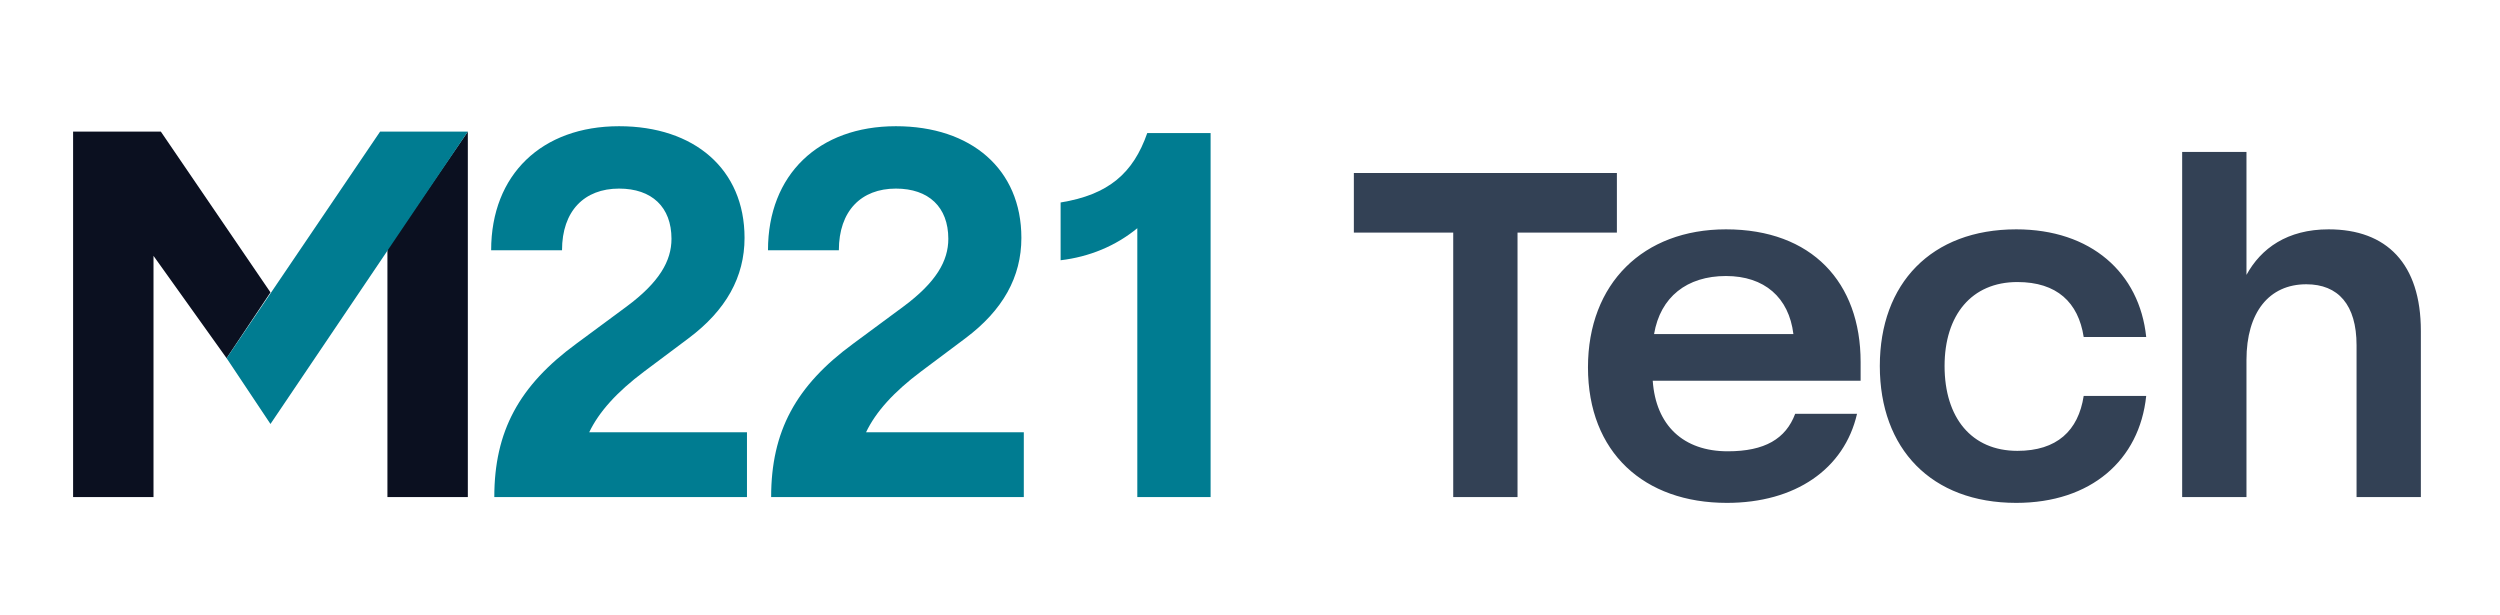
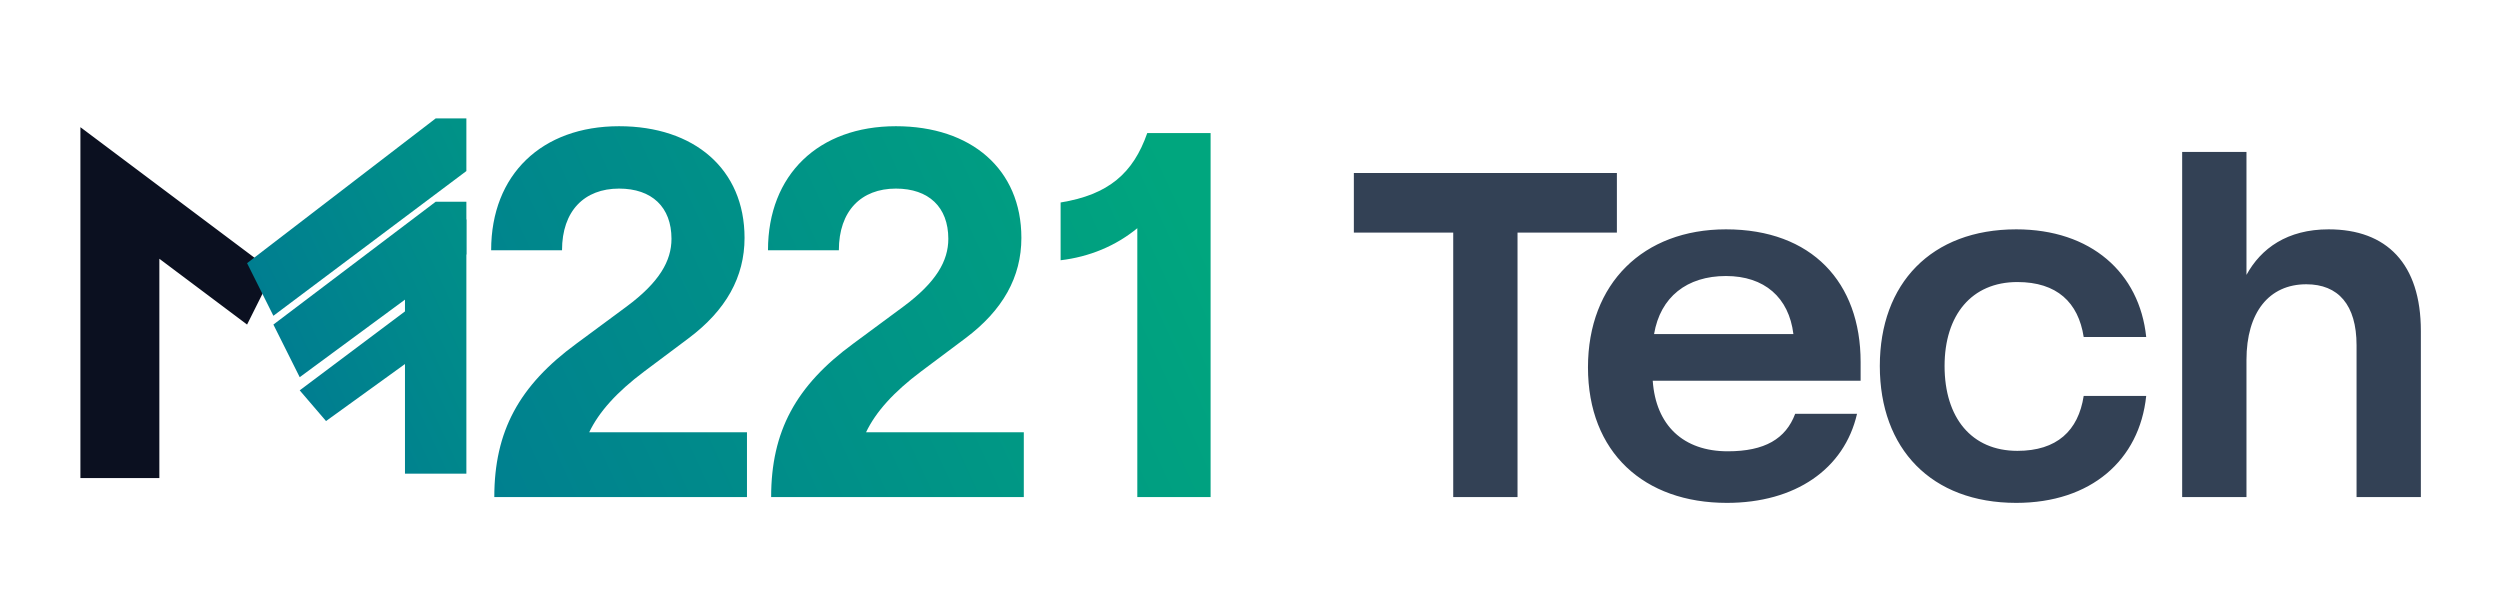
<svg xmlns="http://www.w3.org/2000/svg" viewBox="0 0 342 84" role="img" aria-labelledby="title desc">
-   <path d="M10 68V18H22L37 40L31 49L21 35V68H10Z" fill="#0B1020" />
-   <path d="M53 34L64 18V68H53Z" fill="#0B1020" />
-   <path d="M31 49L52 18H64L37 58Z" fill="#007C91" />
-   <path d="M71.184 68.0H104.686V59.135H83.104C84.432 56.346 86.889 53.623 90.607 50.834L96.684 46.285C101.83 42.434 104.354 37.885 104.354 32.539C104.354 23.143 97.48 17.266 87.188 17.266C76.629 17.266 69.689 23.873 69.689 34.232H79.385C79.385 28.854 82.439 25.799 87.188 25.799C91.67 25.799 94.359 28.322 94.359 32.672C94.359 35.693 92.699 38.615 88.217 41.936L81.344 47.016C73.508 52.76 70.121 59.002 70.121 68.0Z" transform="translate(-2.5 0)" fill="#007C91" />
-   <path d="M110.055 68.0H143.557V59.135H121.975C123.303 56.346 125.76 53.623 129.479 50.834L135.555 46.285C140.701 42.434 143.225 37.885 143.225 32.539C143.225 23.143 136.352 17.266 126.059 17.266C115.5 17.266 108.561 23.873 108.561 34.232H118.256C118.256 28.854 121.311 25.799 126.059 25.799C130.541 25.799 133.23 28.322 133.23 32.672C133.23 35.693 131.57 38.615 127.088 41.936L120.215 47.016C112.379 52.76 108.992 59.002 108.992 68.0Z" transform="translate(-3.5 0)" fill="#007C91" />
-   <path d="M163.584 68.0H173.611V18.203H164.945C163.02 23.715 159.633 26.637 153.092 27.699V35.602C157.043 35.137 160.629 33.643 163.584 31.219Z" transform="translate(-8 0)" fill="#007C91" />
+   <defs>
+     <linearGradient id="word-data-light" x1="58" y1="68" x2="166" y2="18" gradientUnits="userSpaceOnUse">
+       <stop offset="0" stop-color="#007C91" />
+       <stop offset="1" stop-color="#00A67E" />
+     </linearGradient>
+   </defs>
+   <g transform="translate(-1 3) scale(.6)">
+     <path d="M20 104V24L64 57L58 69L38 54V104Z" fill="#0B1020" />
+     <path d="M58 55L101 22H108V34L64 67Z" fill="url(#word-data-light)" />
+     <path d="M64 69L101 41H108V53L70 81Z" fill="url(#word-data-light)" />
+     <path d="M70 84L94 66V56L108 45V103H94V78L76 91Z" fill="url(#word-data-light)" />
+   </g>
+   <path d="M71.184 68.0H104.686V59.135H83.104C84.432 56.346 86.889 53.623 90.607 50.834L96.684 46.285C101.83 42.434 104.354 37.885 104.354 32.539C104.354 23.143 97.48 17.266 87.188 17.266C76.629 17.266 69.689 23.873 69.689 34.232H79.385C79.385 28.854 82.439 25.799 87.188 25.799C91.67 25.799 94.359 28.322 94.359 32.672C94.359 35.693 92.699 38.615 88.217 41.936L81.344 47.016C73.508 52.76 70.121 59.002 70.121 68.0Z" transform="translate(-2.5 0)" fill="url(#word-data-light)" />
+   <path d="M110.055 68.0H143.557V59.135H121.975C123.303 56.346 125.76 53.623 129.479 50.834L135.555 46.285C140.701 42.434 143.225 37.885 143.225 32.539C143.225 23.143 136.352 17.266 126.059 17.266C115.5 17.266 108.561 23.873 108.561 34.232H118.256C118.256 28.854 121.311 25.799 126.059 25.799C130.541 25.799 133.23 28.322 133.23 32.672C133.23 35.693 131.57 38.615 127.088 41.936L120.215 47.016C112.379 52.76 108.992 59.002 108.992 68.0Z" transform="translate(-3.5 0)" fill="url(#word-data-light)" />
+   <path d="M163.584 68.0H173.611V18.203H164.945C163.02 23.715 159.633 26.637 153.092 27.699V35.602C157.043 35.137 160.629 33.643 163.584 31.219Z" transform="translate(-8 0)" fill="url(#word-data-light)" />
  <path d="M183.479 68.0H193.041V28.672H207.816V19.807H168.703V28.672H183.479ZM224.168 68.863C234.328 68.863 241.633 63.85 243.525 55.613H234.328C232.934 59.334 229.812 61.193 224.301 61.193C217.693 61.193 213.609 57.342 213.145 50.701H244.057V47.912C244.057 36.092 236.818 28.189 224.035 28.189C211.75 28.189 203.516 36.225 203.516 48.709C203.516 61.393 211.883 68.863 224.168 68.863ZM213.344 43.762C214.273 38.25 218.225 35.129 224.035 35.129C229.746 35.129 233.398 38.316 234.062 43.762ZM267.199 68.863C278.289 68.863 285.527 62.52 286.523 52.957H277.227C276.43 58.137 273.242 61.127 267.365 61.127C260.559 61.127 256.541 56.213 256.541 48.51C256.541 40.939 260.559 36.025 267.365 36.025C273.242 36.025 276.43 39.047 277.227 44.193H286.523C285.527 34.631 278.289 28.189 267.199 28.189C254.582 28.189 246.912 36.225 246.912 48.51C246.912 60.828 254.582 68.863 267.199 68.863ZM291.869 68.0H301.432V47.613C301.432 40.541 304.785 36.357 310.33 36.357C315.078 36.357 317.801 39.412 317.801 45.422V68.0H327.363V43.297C327.363 33.303 322.283 28.189 313.65 28.189C307.508 28.189 303.59 31.012 301.432 34.963V16.68H291.869Z" transform="matrix(.92 0 0 .92 30 5.44)" fill="#334155" />
</svg>
